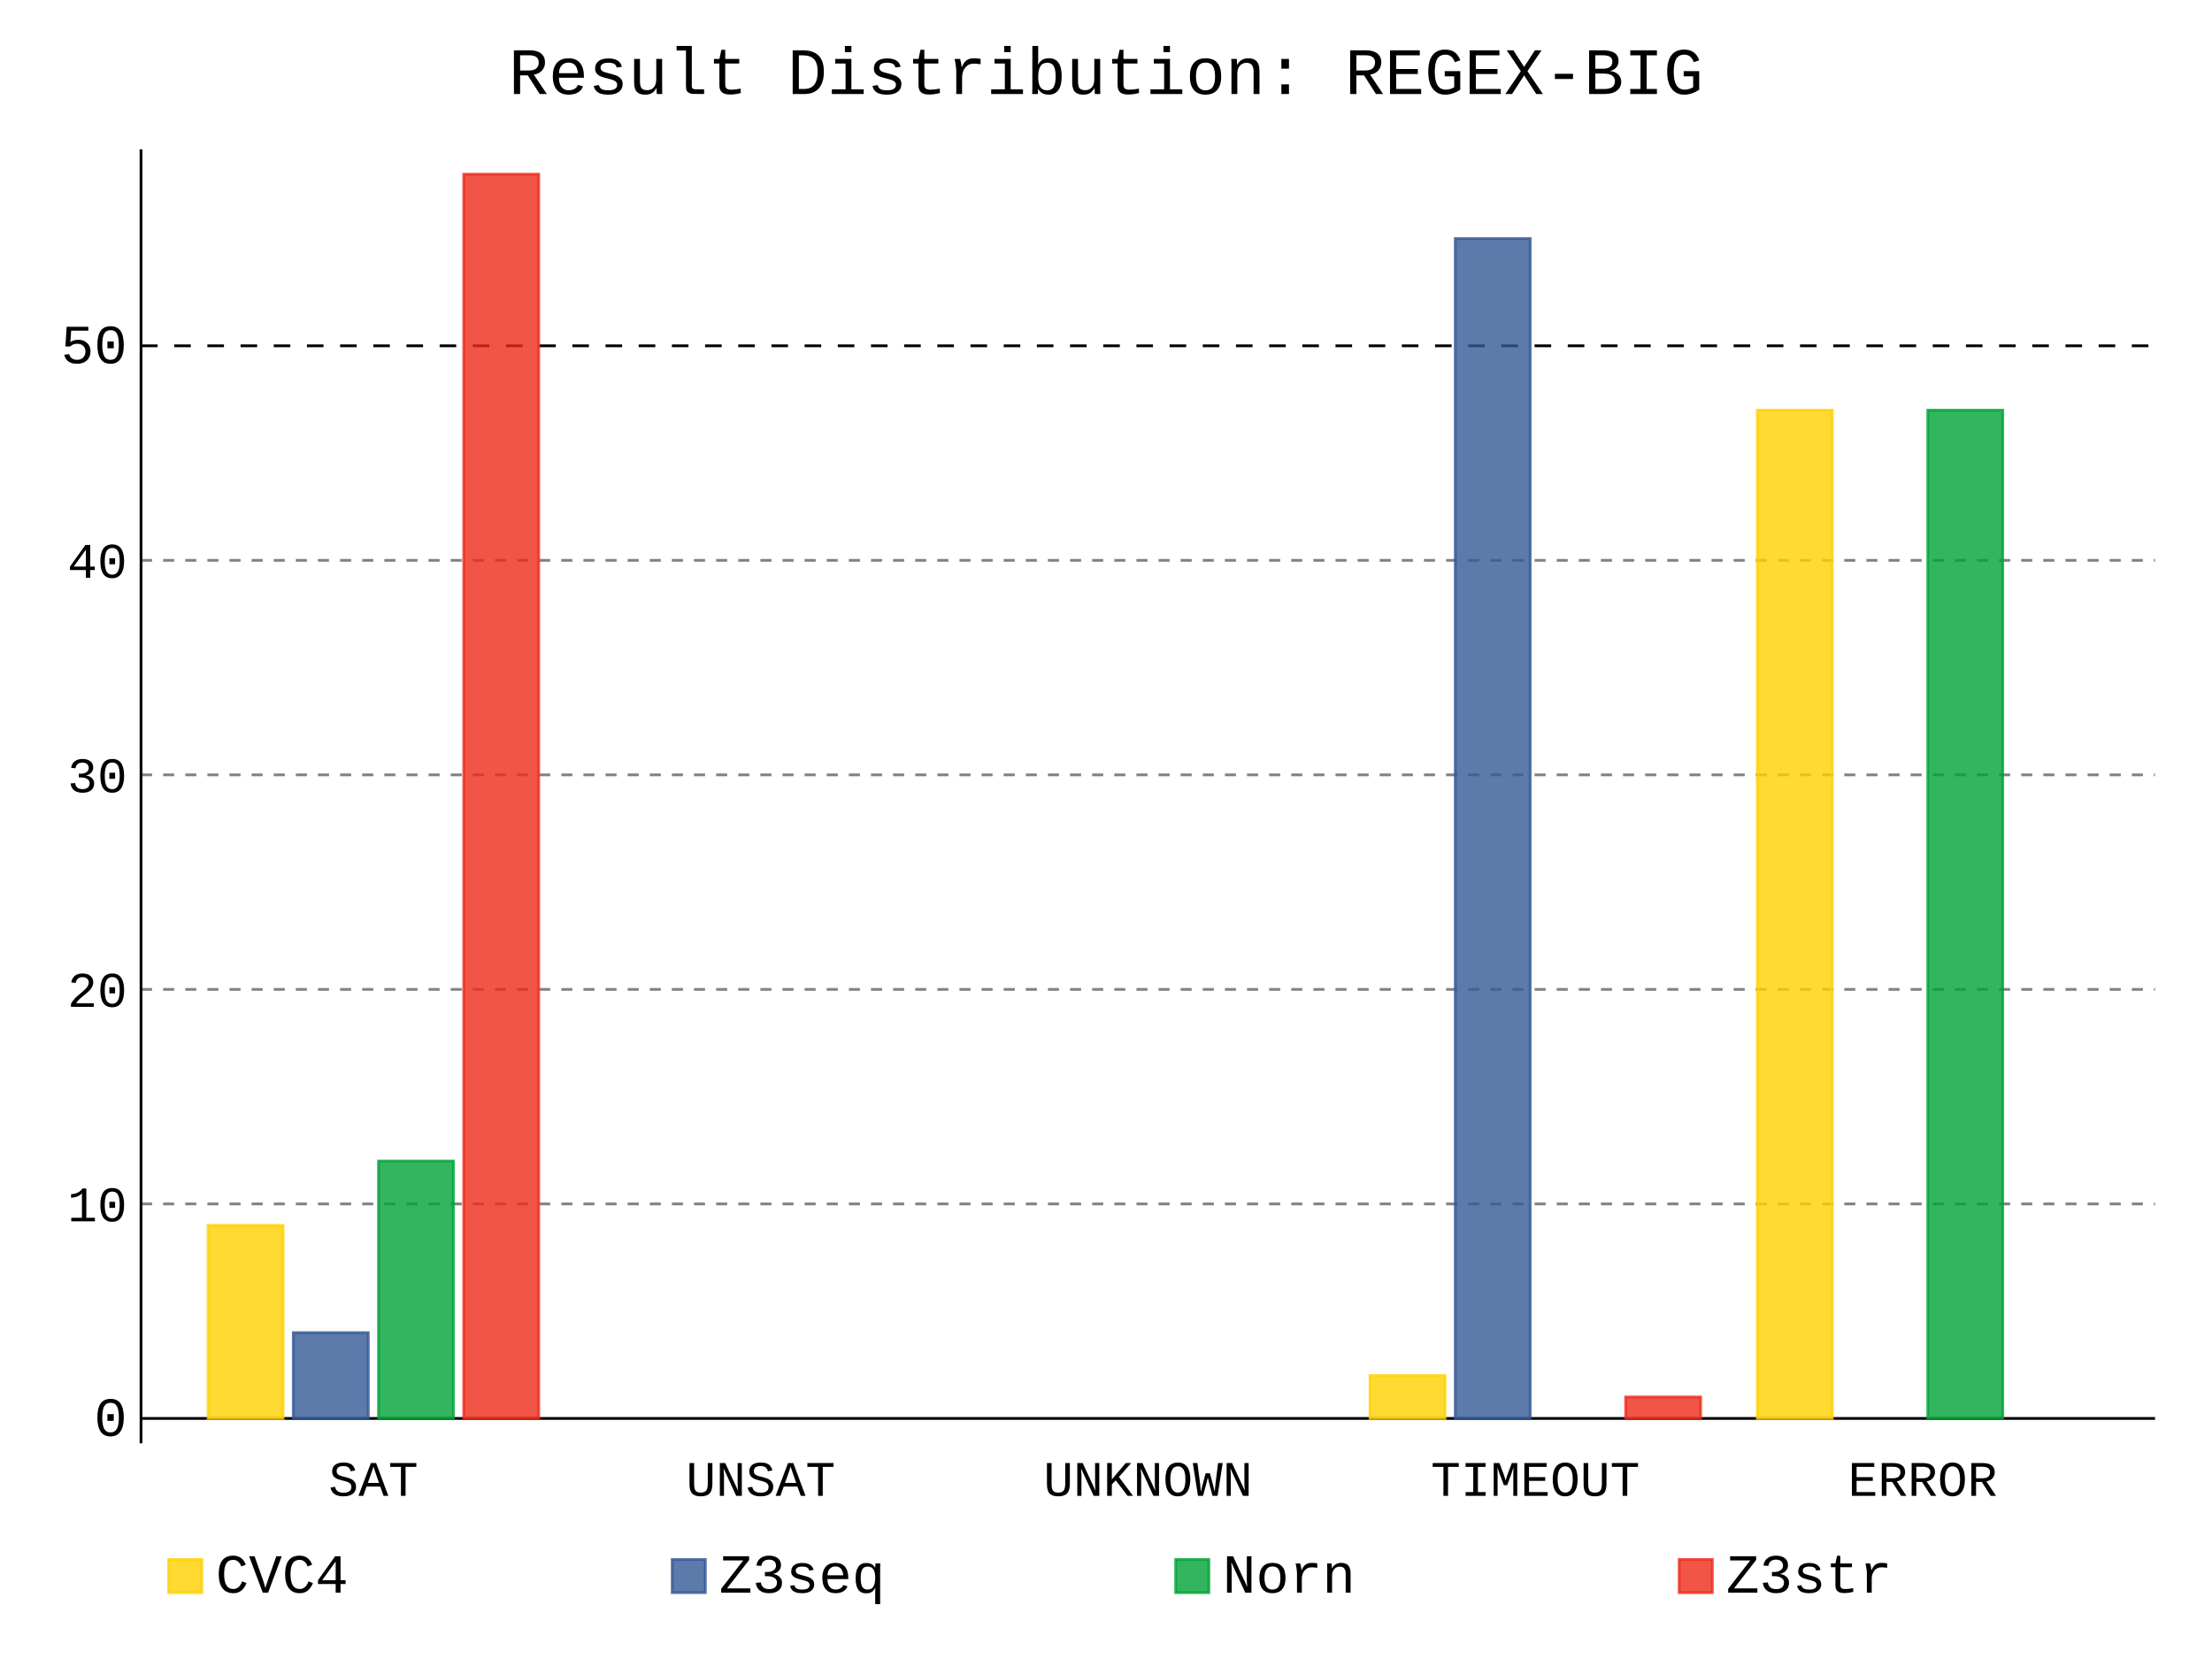
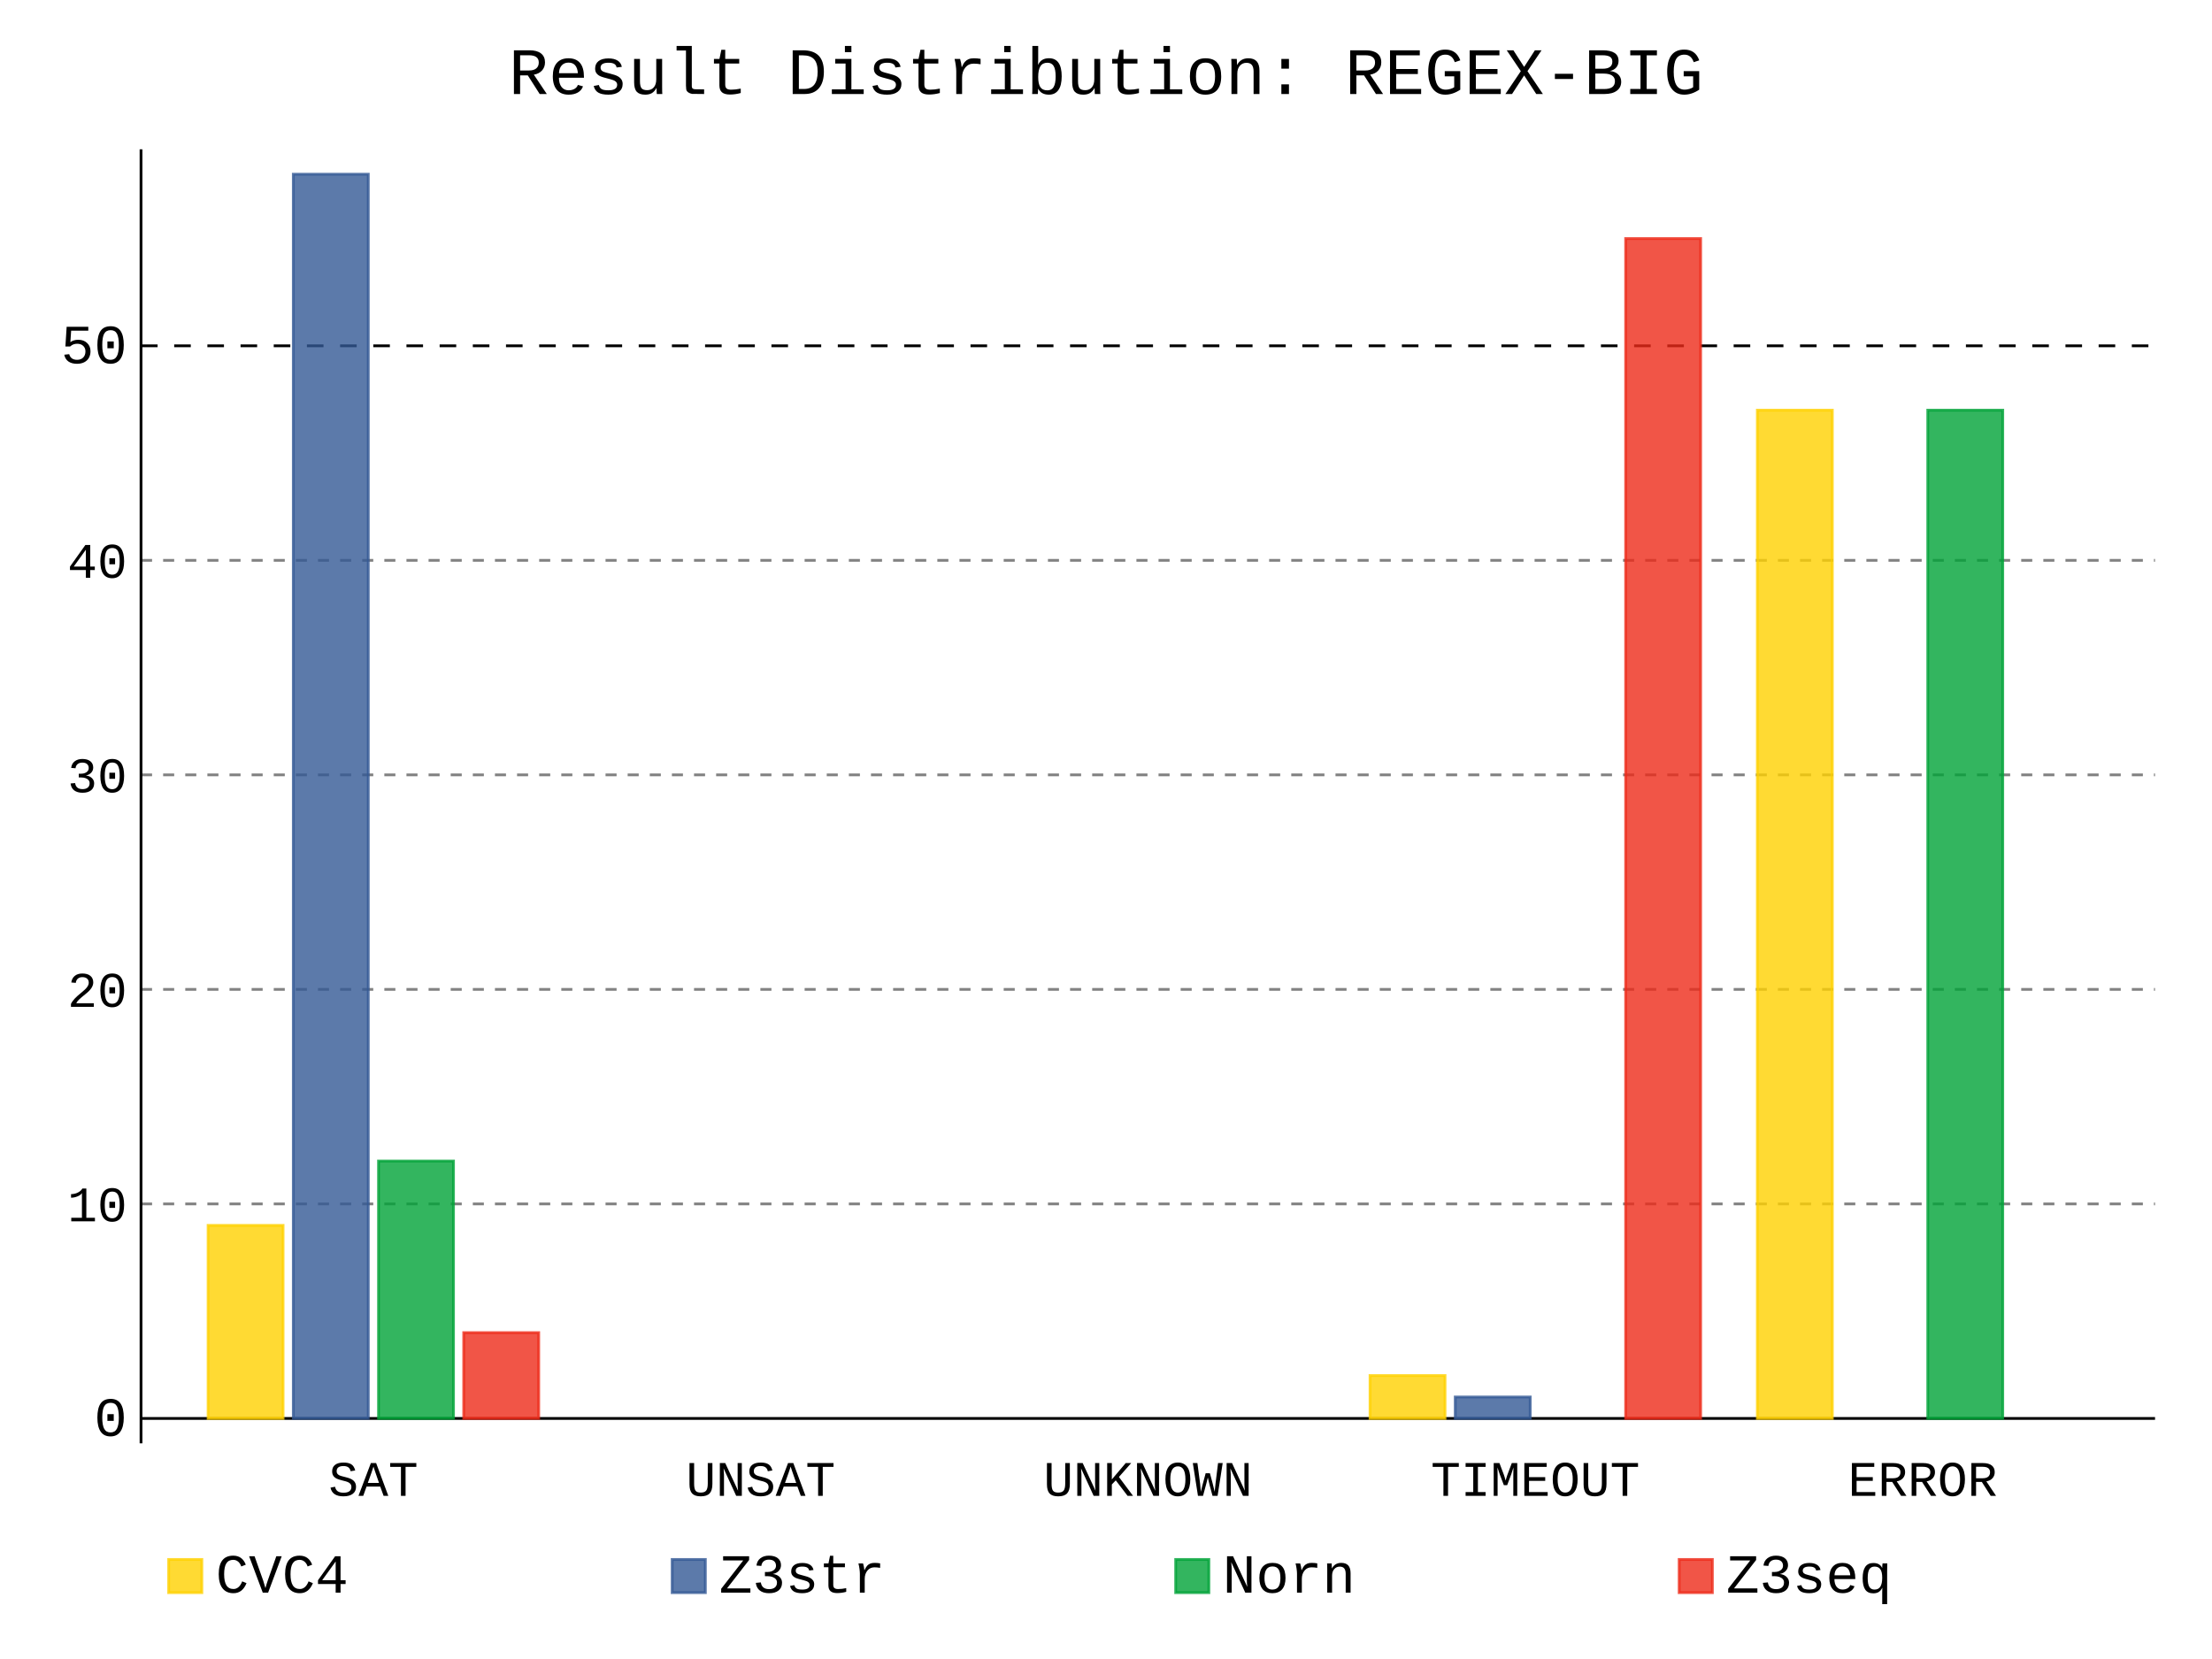
- <svg xmlns="http://www.w3.org/2000/svg" id="chart-bedbf23d-5799-453d-8baf-79e95862f258" class="pygal-chart" viewBox="0 0 800 600">
+ <svg xmlns="http://www.w3.org/2000/svg" id="chart-10fa9885-3853-4223-824d-8ae74014d2be" class="pygal-chart" viewBox="0 0 800 600">
  <defs>
-     <style type="text/css">#chart-bedbf23d-5799-453d-8baf-79e95862f258{-webkit-user-select:none;-webkit-font-smoothing:antialiased;font-family:Consolas,"Liberation Mono",Menlo,Courier,monospace}#chart-bedbf23d-5799-453d-8baf-79e95862f258 .title{font-family:Consolas,"Liberation Mono",Menlo,Courier,monospace;font-size:24px}#chart-bedbf23d-5799-453d-8baf-79e95862f258 .legends .legend text{font-family:Consolas,"Liberation Mono",Menlo,Courier,monospace;font-size:20px}#chart-bedbf23d-5799-453d-8baf-79e95862f258 .axis text{font-family:Consolas,"Liberation Mono",Menlo,Courier,monospace;font-size:18px}#chart-bedbf23d-5799-453d-8baf-79e95862f258 .axis text.major{font-family:Consolas,"Liberation Mono",Menlo,Courier,monospace;font-size:20px}#chart-bedbf23d-5799-453d-8baf-79e95862f258 .text-overlay text.value{font-family:Consolas,"Liberation Mono",Menlo,Courier,monospace;font-size:22px}#chart-bedbf23d-5799-453d-8baf-79e95862f258 .text-overlay text.label{font-family:Consolas,"Liberation Mono",Menlo,Courier,monospace;font-size:20px}#chart-bedbf23d-5799-453d-8baf-79e95862f258 .tooltip{font-family:Consolas,"Liberation Mono",Menlo,Courier,monospace;font-size:20px}#chart-bedbf23d-5799-453d-8baf-79e95862f258 text.no_data{font-family:Consolas,"Liberation Mono",Menlo,Courier,monospace;font-size:64px}
- #chart-bedbf23d-5799-453d-8baf-79e95862f258{background-color:#FFFFFF}#chart-bedbf23d-5799-453d-8baf-79e95862f258 path,#chart-bedbf23d-5799-453d-8baf-79e95862f258 line,#chart-bedbf23d-5799-453d-8baf-79e95862f258 rect,#chart-bedbf23d-5799-453d-8baf-79e95862f258 circle{-webkit-transition:100ms;-moz-transition:100ms;transition:100ms}#chart-bedbf23d-5799-453d-8baf-79e95862f258 .graph &gt; .background{fill:#FFFFFF}#chart-bedbf23d-5799-453d-8baf-79e95862f258 .plot &gt; .background{fill:#FFFFFF}#chart-bedbf23d-5799-453d-8baf-79e95862f258 .graph{fill:#000000}#chart-bedbf23d-5799-453d-8baf-79e95862f258 text.no_data{fill:#000000}#chart-bedbf23d-5799-453d-8baf-79e95862f258 .title{fill:#000000}#chart-bedbf23d-5799-453d-8baf-79e95862f258 .legends .legend text{fill:#000000}#chart-bedbf23d-5799-453d-8baf-79e95862f258 .legends .legend:hover text{fill:#000000}#chart-bedbf23d-5799-453d-8baf-79e95862f258 .axis .line{stroke:#000000}#chart-bedbf23d-5799-453d-8baf-79e95862f258 .axis .guide.line{stroke:#828282}#chart-bedbf23d-5799-453d-8baf-79e95862f258 .axis .major.line{stroke:#000000}#chart-bedbf23d-5799-453d-8baf-79e95862f258 .axis text.major{fill:#000000}#chart-bedbf23d-5799-453d-8baf-79e95862f258 .axis.y .guides:hover .guide.line,#chart-bedbf23d-5799-453d-8baf-79e95862f258 .line-graph .axis.x .guides:hover .guide.line,#chart-bedbf23d-5799-453d-8baf-79e95862f258 .stackedline-graph .axis.x .guides:hover .guide.line,#chart-bedbf23d-5799-453d-8baf-79e95862f258 .xy-graph .axis.x .guides:hover .guide.line{stroke:#000000}#chart-bedbf23d-5799-453d-8baf-79e95862f258 .axis .guides:hover text{fill:#000000}#chart-bedbf23d-5799-453d-8baf-79e95862f258 .reactive{fill-opacity:.8;stroke-opacity:.8}#chart-bedbf23d-5799-453d-8baf-79e95862f258 .ci{stroke:#000000}#chart-bedbf23d-5799-453d-8baf-79e95862f258 .reactive.active,#chart-bedbf23d-5799-453d-8baf-79e95862f258 .active .reactive{fill-opacity:.9;stroke-opacity:.9;stroke-width:4}#chart-bedbf23d-5799-453d-8baf-79e95862f258 .ci .reactive.active{stroke-width:1.5}#chart-bedbf23d-5799-453d-8baf-79e95862f258 .series text{fill:#000000}#chart-bedbf23d-5799-453d-8baf-79e95862f258 .tooltip rect{fill:#FFFFFF;stroke:#000000;-webkit-transition:opacity 100ms;-moz-transition:opacity 100ms;transition:opacity 100ms}#chart-bedbf23d-5799-453d-8baf-79e95862f258 .tooltip .label{fill:#000000}#chart-bedbf23d-5799-453d-8baf-79e95862f258 .tooltip .label{fill:#000000}#chart-bedbf23d-5799-453d-8baf-79e95862f258 .tooltip .legend{font-size:.8em;fill:#828282}#chart-bedbf23d-5799-453d-8baf-79e95862f258 .tooltip .x_label{font-size:.6em;fill:#000000}#chart-bedbf23d-5799-453d-8baf-79e95862f258 .tooltip .xlink{font-size:.5em;text-decoration:underline}#chart-bedbf23d-5799-453d-8baf-79e95862f258 .tooltip .value{font-size:1.5em}#chart-bedbf23d-5799-453d-8baf-79e95862f258 .bound{font-size:.5em}#chart-bedbf23d-5799-453d-8baf-79e95862f258 .max-value{font-size:.75em;fill:#828282}#chart-bedbf23d-5799-453d-8baf-79e95862f258 .map-element{fill:#FFFFFF;stroke:#828282 !important}#chart-bedbf23d-5799-453d-8baf-79e95862f258 .map-element .reactive{fill-opacity:inherit;stroke-opacity:inherit}#chart-bedbf23d-5799-453d-8baf-79e95862f258 .color-0,#chart-bedbf23d-5799-453d-8baf-79e95862f258 .color-0 a:visited{stroke:#FFD000;fill:#FFD000}#chart-bedbf23d-5799-453d-8baf-79e95862f258 .color-1,#chart-bedbf23d-5799-453d-8baf-79e95862f258 .color-1 a:visited{stroke:#345995;fill:#345995}#chart-bedbf23d-5799-453d-8baf-79e95862f258 .color-2,#chart-bedbf23d-5799-453d-8baf-79e95862f258 .color-2 a:visited{stroke:#01A337;fill:#01A337}#chart-bedbf23d-5799-453d-8baf-79e95862f258 .color-3,#chart-bedbf23d-5799-453d-8baf-79e95862f258 .color-3 a:visited{stroke:#ED2B1A;fill:#ED2B1A}#chart-bedbf23d-5799-453d-8baf-79e95862f258 .text-overlay .color-0 text{fill:black}#chart-bedbf23d-5799-453d-8baf-79e95862f258 .text-overlay .color-1 text{fill:black}#chart-bedbf23d-5799-453d-8baf-79e95862f258 .text-overlay .color-2 text{fill:black}#chart-bedbf23d-5799-453d-8baf-79e95862f258 .text-overlay .color-3 text{fill:black}
- #chart-bedbf23d-5799-453d-8baf-79e95862f258 text.no_data{text-anchor:middle}#chart-bedbf23d-5799-453d-8baf-79e95862f258 .guide.line{fill:none}#chart-bedbf23d-5799-453d-8baf-79e95862f258 .centered{text-anchor:middle}#chart-bedbf23d-5799-453d-8baf-79e95862f258 .title{text-anchor:middle}#chart-bedbf23d-5799-453d-8baf-79e95862f258 .legends .legend text{fill-opacity:1}#chart-bedbf23d-5799-453d-8baf-79e95862f258 .axis.x text{text-anchor:middle}#chart-bedbf23d-5799-453d-8baf-79e95862f258 .axis.x:not(.web) text[transform]{text-anchor:start}#chart-bedbf23d-5799-453d-8baf-79e95862f258 .axis.x:not(.web) text[transform].backwards{text-anchor:end}#chart-bedbf23d-5799-453d-8baf-79e95862f258 .axis.y text{text-anchor:end}#chart-bedbf23d-5799-453d-8baf-79e95862f258 .axis.y text[transform].backwards{text-anchor:start}#chart-bedbf23d-5799-453d-8baf-79e95862f258 .axis.y2 text{text-anchor:start}#chart-bedbf23d-5799-453d-8baf-79e95862f258 .axis.y2 text[transform].backwards{text-anchor:end}#chart-bedbf23d-5799-453d-8baf-79e95862f258 .axis .guide.line{stroke-dasharray:4,4}#chart-bedbf23d-5799-453d-8baf-79e95862f258 .axis .major.guide.line{stroke-dasharray:6,6}#chart-bedbf23d-5799-453d-8baf-79e95862f258 .horizontal .axis.y .guide.line,#chart-bedbf23d-5799-453d-8baf-79e95862f258 .horizontal .axis.y2 .guide.line,#chart-bedbf23d-5799-453d-8baf-79e95862f258 .vertical .axis.x .guide.line{opacity:0}#chart-bedbf23d-5799-453d-8baf-79e95862f258 .horizontal .axis.always_show .guide.line,#chart-bedbf23d-5799-453d-8baf-79e95862f258 .vertical .axis.always_show .guide.line{opacity:1 !important}#chart-bedbf23d-5799-453d-8baf-79e95862f258 .axis.y .guides:hover .guide.line,#chart-bedbf23d-5799-453d-8baf-79e95862f258 .axis.y2 .guides:hover .guide.line,#chart-bedbf23d-5799-453d-8baf-79e95862f258 .axis.x .guides:hover .guide.line{opacity:1}#chart-bedbf23d-5799-453d-8baf-79e95862f258 .axis .guides:hover text{opacity:1}#chart-bedbf23d-5799-453d-8baf-79e95862f258 .nofill{fill:none}#chart-bedbf23d-5799-453d-8baf-79e95862f258 .subtle-fill{fill-opacity:.2}#chart-bedbf23d-5799-453d-8baf-79e95862f258 .dot{stroke-width:1px;fill-opacity:1}#chart-bedbf23d-5799-453d-8baf-79e95862f258 .dot.active{stroke-width:5px}#chart-bedbf23d-5799-453d-8baf-79e95862f258 .dot.negative{fill:transparent}#chart-bedbf23d-5799-453d-8baf-79e95862f258 text,#chart-bedbf23d-5799-453d-8baf-79e95862f258 tspan{stroke:none !important}#chart-bedbf23d-5799-453d-8baf-79e95862f258 .series text.active{opacity:1}#chart-bedbf23d-5799-453d-8baf-79e95862f258 .tooltip rect{fill-opacity:.95;stroke-width:.5}#chart-bedbf23d-5799-453d-8baf-79e95862f258 .tooltip text{fill-opacity:1}#chart-bedbf23d-5799-453d-8baf-79e95862f258 .showable{visibility:hidden}#chart-bedbf23d-5799-453d-8baf-79e95862f258 .showable.shown{visibility:visible}#chart-bedbf23d-5799-453d-8baf-79e95862f258 .gauge-background{fill:rgba(229,229,229,1);stroke:none}#chart-bedbf23d-5799-453d-8baf-79e95862f258 .bg-lines{stroke:#FFFFFF;stroke-width:2px}</style>
+     <style type="text/css">#chart-10fa9885-3853-4223-824d-8ae74014d2be{-webkit-user-select:none;-webkit-font-smoothing:antialiased;font-family:Consolas,"Liberation Mono",Menlo,Courier,monospace}#chart-10fa9885-3853-4223-824d-8ae74014d2be .title{font-family:Consolas,"Liberation Mono",Menlo,Courier,monospace;font-size:24px}#chart-10fa9885-3853-4223-824d-8ae74014d2be .legends .legend text{font-family:Consolas,"Liberation Mono",Menlo,Courier,monospace;font-size:20px}#chart-10fa9885-3853-4223-824d-8ae74014d2be .axis text{font-family:Consolas,"Liberation Mono",Menlo,Courier,monospace;font-size:18px}#chart-10fa9885-3853-4223-824d-8ae74014d2be .axis text.major{font-family:Consolas,"Liberation Mono",Menlo,Courier,monospace;font-size:20px}#chart-10fa9885-3853-4223-824d-8ae74014d2be .text-overlay text.value{font-family:Consolas,"Liberation Mono",Menlo,Courier,monospace;font-size:22px}#chart-10fa9885-3853-4223-824d-8ae74014d2be .text-overlay text.label{font-family:Consolas,"Liberation Mono",Menlo,Courier,monospace;font-size:20px}#chart-10fa9885-3853-4223-824d-8ae74014d2be .tooltip{font-family:Consolas,"Liberation Mono",Menlo,Courier,monospace;font-size:20px}#chart-10fa9885-3853-4223-824d-8ae74014d2be text.no_data{font-family:Consolas,"Liberation Mono",Menlo,Courier,monospace;font-size:64px}
+ #chart-10fa9885-3853-4223-824d-8ae74014d2be{background-color:#FFFFFF}#chart-10fa9885-3853-4223-824d-8ae74014d2be path,#chart-10fa9885-3853-4223-824d-8ae74014d2be line,#chart-10fa9885-3853-4223-824d-8ae74014d2be rect,#chart-10fa9885-3853-4223-824d-8ae74014d2be circle{-webkit-transition:100ms;-moz-transition:100ms;transition:100ms}#chart-10fa9885-3853-4223-824d-8ae74014d2be .graph &gt; .background{fill:#FFFFFF}#chart-10fa9885-3853-4223-824d-8ae74014d2be .plot &gt; .background{fill:#FFFFFF}#chart-10fa9885-3853-4223-824d-8ae74014d2be .graph{fill:#000000}#chart-10fa9885-3853-4223-824d-8ae74014d2be text.no_data{fill:#000000}#chart-10fa9885-3853-4223-824d-8ae74014d2be .title{fill:#000000}#chart-10fa9885-3853-4223-824d-8ae74014d2be .legends .legend text{fill:#000000}#chart-10fa9885-3853-4223-824d-8ae74014d2be .legends .legend:hover text{fill:#000000}#chart-10fa9885-3853-4223-824d-8ae74014d2be .axis .line{stroke:#000000}#chart-10fa9885-3853-4223-824d-8ae74014d2be .axis .guide.line{stroke:#828282}#chart-10fa9885-3853-4223-824d-8ae74014d2be .axis .major.line{stroke:#000000}#chart-10fa9885-3853-4223-824d-8ae74014d2be .axis text.major{fill:#000000}#chart-10fa9885-3853-4223-824d-8ae74014d2be .axis.y .guides:hover .guide.line,#chart-10fa9885-3853-4223-824d-8ae74014d2be .line-graph .axis.x .guides:hover .guide.line,#chart-10fa9885-3853-4223-824d-8ae74014d2be .stackedline-graph .axis.x .guides:hover .guide.line,#chart-10fa9885-3853-4223-824d-8ae74014d2be .xy-graph .axis.x .guides:hover .guide.line{stroke:#000000}#chart-10fa9885-3853-4223-824d-8ae74014d2be .axis .guides:hover text{fill:#000000}#chart-10fa9885-3853-4223-824d-8ae74014d2be .reactive{fill-opacity:.8;stroke-opacity:.8}#chart-10fa9885-3853-4223-824d-8ae74014d2be .ci{stroke:#000000}#chart-10fa9885-3853-4223-824d-8ae74014d2be .reactive.active,#chart-10fa9885-3853-4223-824d-8ae74014d2be .active .reactive{fill-opacity:.9;stroke-opacity:.9;stroke-width:4}#chart-10fa9885-3853-4223-824d-8ae74014d2be .ci .reactive.active{stroke-width:1.5}#chart-10fa9885-3853-4223-824d-8ae74014d2be .series text{fill:#000000}#chart-10fa9885-3853-4223-824d-8ae74014d2be .tooltip rect{fill:#FFFFFF;stroke:#000000;-webkit-transition:opacity 100ms;-moz-transition:opacity 100ms;transition:opacity 100ms}#chart-10fa9885-3853-4223-824d-8ae74014d2be .tooltip .label{fill:#000000}#chart-10fa9885-3853-4223-824d-8ae74014d2be .tooltip .label{fill:#000000}#chart-10fa9885-3853-4223-824d-8ae74014d2be .tooltip .legend{font-size:.8em;fill:#828282}#chart-10fa9885-3853-4223-824d-8ae74014d2be .tooltip .x_label{font-size:.6em;fill:#000000}#chart-10fa9885-3853-4223-824d-8ae74014d2be .tooltip .xlink{font-size:.5em;text-decoration:underline}#chart-10fa9885-3853-4223-824d-8ae74014d2be .tooltip .value{font-size:1.5em}#chart-10fa9885-3853-4223-824d-8ae74014d2be .bound{font-size:.5em}#chart-10fa9885-3853-4223-824d-8ae74014d2be .max-value{font-size:.75em;fill:#828282}#chart-10fa9885-3853-4223-824d-8ae74014d2be .map-element{fill:#FFFFFF;stroke:#828282 !important}#chart-10fa9885-3853-4223-824d-8ae74014d2be .map-element .reactive{fill-opacity:inherit;stroke-opacity:inherit}#chart-10fa9885-3853-4223-824d-8ae74014d2be .color-0,#chart-10fa9885-3853-4223-824d-8ae74014d2be .color-0 a:visited{stroke:#FFD000;fill:#FFD000}#chart-10fa9885-3853-4223-824d-8ae74014d2be .color-1,#chart-10fa9885-3853-4223-824d-8ae74014d2be .color-1 a:visited{stroke:#345995;fill:#345995}#chart-10fa9885-3853-4223-824d-8ae74014d2be .color-2,#chart-10fa9885-3853-4223-824d-8ae74014d2be .color-2 a:visited{stroke:#01A337;fill:#01A337}#chart-10fa9885-3853-4223-824d-8ae74014d2be .color-3,#chart-10fa9885-3853-4223-824d-8ae74014d2be .color-3 a:visited{stroke:#ED2B1A;fill:#ED2B1A}#chart-10fa9885-3853-4223-824d-8ae74014d2be .text-overlay .color-0 text{fill:black}#chart-10fa9885-3853-4223-824d-8ae74014d2be .text-overlay .color-1 text{fill:black}#chart-10fa9885-3853-4223-824d-8ae74014d2be .text-overlay .color-2 text{fill:black}#chart-10fa9885-3853-4223-824d-8ae74014d2be .text-overlay .color-3 text{fill:black}
+ #chart-10fa9885-3853-4223-824d-8ae74014d2be text.no_data{text-anchor:middle}#chart-10fa9885-3853-4223-824d-8ae74014d2be .guide.line{fill:none}#chart-10fa9885-3853-4223-824d-8ae74014d2be .centered{text-anchor:middle}#chart-10fa9885-3853-4223-824d-8ae74014d2be .title{text-anchor:middle}#chart-10fa9885-3853-4223-824d-8ae74014d2be .legends .legend text{fill-opacity:1}#chart-10fa9885-3853-4223-824d-8ae74014d2be .axis.x text{text-anchor:middle}#chart-10fa9885-3853-4223-824d-8ae74014d2be .axis.x:not(.web) text[transform]{text-anchor:start}#chart-10fa9885-3853-4223-824d-8ae74014d2be .axis.x:not(.web) text[transform].backwards{text-anchor:end}#chart-10fa9885-3853-4223-824d-8ae74014d2be .axis.y text{text-anchor:end}#chart-10fa9885-3853-4223-824d-8ae74014d2be .axis.y text[transform].backwards{text-anchor:start}#chart-10fa9885-3853-4223-824d-8ae74014d2be .axis.y2 text{text-anchor:start}#chart-10fa9885-3853-4223-824d-8ae74014d2be .axis.y2 text[transform].backwards{text-anchor:end}#chart-10fa9885-3853-4223-824d-8ae74014d2be .axis .guide.line{stroke-dasharray:4,4}#chart-10fa9885-3853-4223-824d-8ae74014d2be .axis .major.guide.line{stroke-dasharray:6,6}#chart-10fa9885-3853-4223-824d-8ae74014d2be .horizontal .axis.y .guide.line,#chart-10fa9885-3853-4223-824d-8ae74014d2be .horizontal .axis.y2 .guide.line,#chart-10fa9885-3853-4223-824d-8ae74014d2be .vertical .axis.x .guide.line{opacity:0}#chart-10fa9885-3853-4223-824d-8ae74014d2be .horizontal .axis.always_show .guide.line,#chart-10fa9885-3853-4223-824d-8ae74014d2be .vertical .axis.always_show .guide.line{opacity:1 !important}#chart-10fa9885-3853-4223-824d-8ae74014d2be .axis.y .guides:hover .guide.line,#chart-10fa9885-3853-4223-824d-8ae74014d2be .axis.y2 .guides:hover .guide.line,#chart-10fa9885-3853-4223-824d-8ae74014d2be .axis.x .guides:hover .guide.line{opacity:1}#chart-10fa9885-3853-4223-824d-8ae74014d2be .axis .guides:hover text{opacity:1}#chart-10fa9885-3853-4223-824d-8ae74014d2be .nofill{fill:none}#chart-10fa9885-3853-4223-824d-8ae74014d2be .subtle-fill{fill-opacity:.2}#chart-10fa9885-3853-4223-824d-8ae74014d2be .dot{stroke-width:1px;fill-opacity:1}#chart-10fa9885-3853-4223-824d-8ae74014d2be .dot.active{stroke-width:5px}#chart-10fa9885-3853-4223-824d-8ae74014d2be .dot.negative{fill:transparent}#chart-10fa9885-3853-4223-824d-8ae74014d2be text,#chart-10fa9885-3853-4223-824d-8ae74014d2be tspan{stroke:none !important}#chart-10fa9885-3853-4223-824d-8ae74014d2be .series text.active{opacity:1}#chart-10fa9885-3853-4223-824d-8ae74014d2be .tooltip rect{fill-opacity:.95;stroke-width:.5}#chart-10fa9885-3853-4223-824d-8ae74014d2be .tooltip text{fill-opacity:1}#chart-10fa9885-3853-4223-824d-8ae74014d2be .showable{visibility:hidden}#chart-10fa9885-3853-4223-824d-8ae74014d2be .showable.shown{visibility:visible}#chart-10fa9885-3853-4223-824d-8ae74014d2be .gauge-background{fill:rgba(229,229,229,1);stroke:none}#chart-10fa9885-3853-4223-824d-8ae74014d2be .bg-lines{stroke:#FFFFFF;stroke-width:2px}</style>
  </defs>
  <g class="graph bar-graph vertical">
    <rect class="background" height="600" width="800" x="0" y="0" />
    <g class="plot" transform="translate(51, 54)">
      <rect class="background" height="468.0" width="728.4" x="0" y="0" />
      <g class="axis y always_show">
        <g class="guides">
          <path class="axis major line" d="M0 459 h728.4" />
          <text class="major" x="-5" y="465.3">0</text>
        </g>
        <g class="guides">
          <path class="guide line" d="M0 381.414 h728.4" />
          <text class="" x="-5" y="387.714">10</text>
        </g>
        <g class="guides">
          <path class="guide line" d="M0 303.828 h728.4" />
          <text class="" x="-5" y="310.128">20</text>
        </g>
        <g class="guides">
          <path class="guide line" d="M0 226.241 h728.4" />
          <text class="" x="-5" y="232.541">30</text>
        </g>
        <g class="guides">
          <path class="guide line" d="M0 148.655 h728.4" />
          <text class="" x="-5" y="154.955">40</text>
        </g>
        <g class="guides">
          <path class="major guide line" d="M0 71.069 h728.4" />
          <text class="major" x="-5" y="77.369">50</text>
        </g>
      </g>
      <g class="axis x">
        <path class="line" d="M0 0 v468" />
        <g class="guides">
          <path class="guide line" d="M84.046 0 v468" />
          <text class="" x="84.046" y="487.0">SAT</text>
        </g>
        <g class="guides">
          <path class="guide line" d="M224.123 0 v468" />
          <text class="" x="224.123" y="487.0">UNSAT</text>
        </g>
        <g class="guides">
          <path class="guide line" d="M364.2 0 v468" />
          <text class="" x="364.2" y="487.0">UNKNOWN</text>
        </g>
        <g class="guides">
          <path class="guide line" d="M504.277 0 v468" />
          <text class="" x="504.277" y="487.0">TIMEOUT</text>
        </g>
        <g class="guides">
          <path class="guide line" d="M644.354 0 v468" />
          <text class="" x="644.354" y="487.0">ERROR</text>
        </g>
      </g>
      <g class="series serie-0 color-0">
        <g class="bars">
          <g class="bar">
            <rect class="rect reactive tooltip-trigger" height="69.828" rx="0" ry="0" width="27.119" x="24.261" y="389.172" />
          </g>
          <g class="bar">
            <rect class="rect reactive tooltip-trigger" height="0.0" rx="0" ry="0" width="27.119" x="164.338" y="459.0" />
          </g>
          <g class="bar">
            <rect class="rect reactive tooltip-trigger" height="0.0" rx="0" ry="0" width="27.119" x="304.415" y="459.0" />
          </g>
          <g class="bar">
            <rect class="rect reactive tooltip-trigger" height="15.517" rx="0" ry="0" width="27.119" x="444.492" y="443.483" />
          </g>
          <g class="bar">
            <rect class="rect reactive tooltip-trigger" height="364.655" rx="0" ry="0" width="27.119" x="584.569" y="94.345" />
          </g>
        </g>
      </g>
      <g class="series serie-1 color-1">
        <g class="bars">
          <g class="bar">
-             <rect class="rect reactive tooltip-trigger" height="31.034" rx="0" ry="0" width="27.119" x="55.078" y="427.966" />
+             <rect class="rect reactive tooltip-trigger" height="450.0" rx="0" ry="0" width="27.119" x="55.078" y="9.0" />
          </g>
          <g class="bar">
            <rect class="rect reactive tooltip-trigger" height="0.0" rx="0" ry="0" width="27.119" x="195.155" y="459.0" />
          </g>
          <g class="bar">
            <rect class="rect reactive tooltip-trigger" height="0.0" rx="0" ry="0" width="27.119" x="335.232" y="459.0" />
          </g>
          <g class="bar">
-             <rect class="rect reactive tooltip-trigger" height="426.724" rx="0" ry="0" width="27.119" x="475.309" y="32.276" />
+             <rect class="rect reactive tooltip-trigger" height="7.759" rx="0" ry="0" width="27.119" x="475.309" y="451.241" />
          </g>
          <g class="bar">
            <rect class="rect reactive tooltip-trigger" height="0.0" rx="0" ry="0" width="27.119" x="615.386" y="459.0" />
          </g>
        </g>
      </g>
      <g class="series serie-2 color-2">
        <g class="bars">
          <g class="bar">
            <rect class="rect reactive tooltip-trigger" height="93.103" rx="0" ry="0" width="27.119" x="85.895" y="365.897" />
          </g>
          <g class="bar">
            <rect class="rect reactive tooltip-trigger" height="0.0" rx="0" ry="0" width="27.119" x="225.972" y="459.0" />
          </g>
          <g class="bar">
            <rect class="rect reactive tooltip-trigger" height="0.0" rx="0" ry="0" width="27.119" x="366.049" y="459.0" />
          </g>
          <g class="bar">
            <rect class="rect reactive tooltip-trigger" height="0.0" rx="0" ry="0" width="27.119" x="506.126" y="459.0" />
          </g>
          <g class="bar">
            <rect class="rect reactive tooltip-trigger" height="364.655" rx="0" ry="0" width="27.119" x="646.203" y="94.345" />
          </g>
        </g>
      </g>
      <g class="series serie-3 color-3">
        <g class="bars">
          <g class="bar">
-             <rect class="rect reactive tooltip-trigger" height="450.0" rx="0" ry="0" width="27.119" x="116.712" y="9.0" />
+             <rect class="rect reactive tooltip-trigger" height="31.034" rx="0" ry="0" width="27.119" x="116.712" y="427.966" />
          </g>
          <g class="bar">
            <rect class="rect reactive tooltip-trigger" height="0.0" rx="0" ry="0" width="27.119" x="256.789" y="459.0" />
          </g>
          <g class="bar">
            <rect class="rect reactive tooltip-trigger" height="0.0" rx="0" ry="0" width="27.119" x="396.866" y="459.0" />
          </g>
          <g class="bar">
-             <rect class="rect reactive tooltip-trigger" height="7.759" rx="0" ry="0" width="27.119" x="536.943" y="451.241" />
+             <rect class="rect reactive tooltip-trigger" height="426.724" rx="0" ry="0" width="27.119" x="536.943" y="32.276" />
          </g>
          <g class="bar">
            <rect class="rect reactive tooltip-trigger" height="0.0" rx="0" ry="0" width="27.119" x="677.02" y="459.0" />
          </g>
        </g>
      </g>
    </g>
    <g class="titles">
      <text class="title plot_title" x="400.0" y="34">Result Distribution: REGEX-BIG</text>
    </g>
    <g class="plot overlay" transform="translate(51, 54)">
      <g class="series serie-0 color-0" />
      <g class="series serie-1 color-1" />
      <g class="series serie-2 color-2" />
      <g class="series serie-3 color-3" />
    </g>
    <g class="plot text-overlay" transform="translate(51, 54)">
      <g class="series serie-0 color-0" />
      <g class="series serie-1 color-1" />
      <g class="series serie-2 color-2" />
      <g class="series serie-3 color-3" />
    </g>
    <g class="plot tooltip-overlay" transform="translate(51, 54)">
      <g class="tooltip" style="opacity: 0" transform="translate(0 0)">
        <rect class="tooltip-box" height="0" rx="10" ry="10" width="0" />
        <g class="text" />
      </g>
    </g>
    <g class="legends" transform="translate(61, 560)">
      <g class="legend reactive activate-serie" id="activate-serie-0">
        <rect class="color-0 reactive" height="12" width="12" x="0.0" y="4.0" />
        <text x="17.0" y="16.0">CVC4</text>
      </g>
      <g class="legend reactive activate-serie" id="activate-serie-1">
        <rect class="color-1 reactive" height="12" width="12" x="182.1" y="4.0" />
-         <text x="199.1" y="16.0">Z3seq</text>
+         <text x="199.1" y="16.0">Z3str</text>
      </g>
      <g class="legend reactive activate-serie" id="activate-serie-2">
        <rect class="color-2 reactive" height="12" width="12" x="364.2" y="4.0" />
        <text x="381.2" y="16.0">Norn</text>
      </g>
      <g class="legend reactive activate-serie" id="activate-serie-3">
        <rect class="color-3 reactive" height="12" width="12" x="546.3" y="4.0" />
-         <text x="563.3" y="16.0">Z3str</text>
+         <text x="563.3" y="16.0">Z3seq</text>
      </g>
    </g>
  </g>
</svg>
